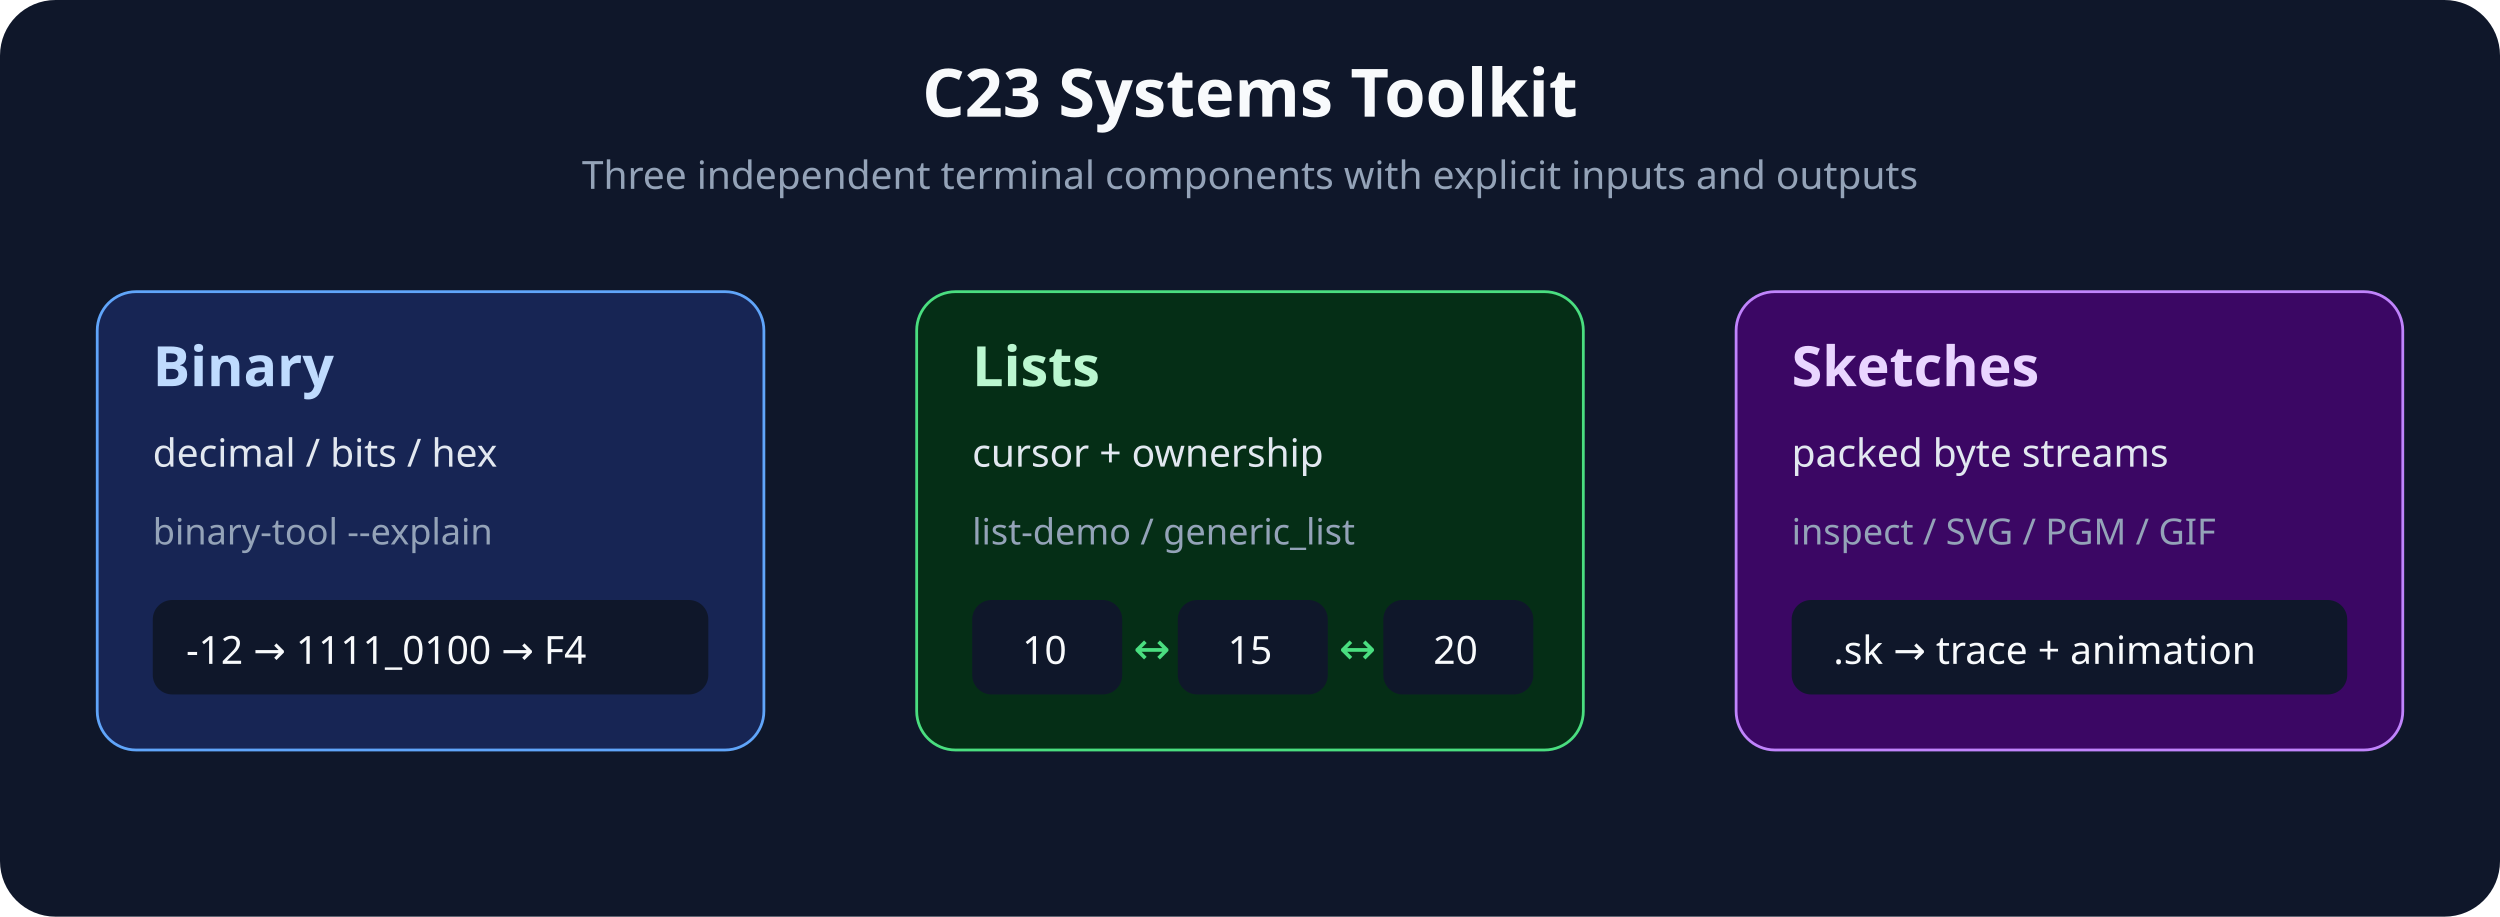
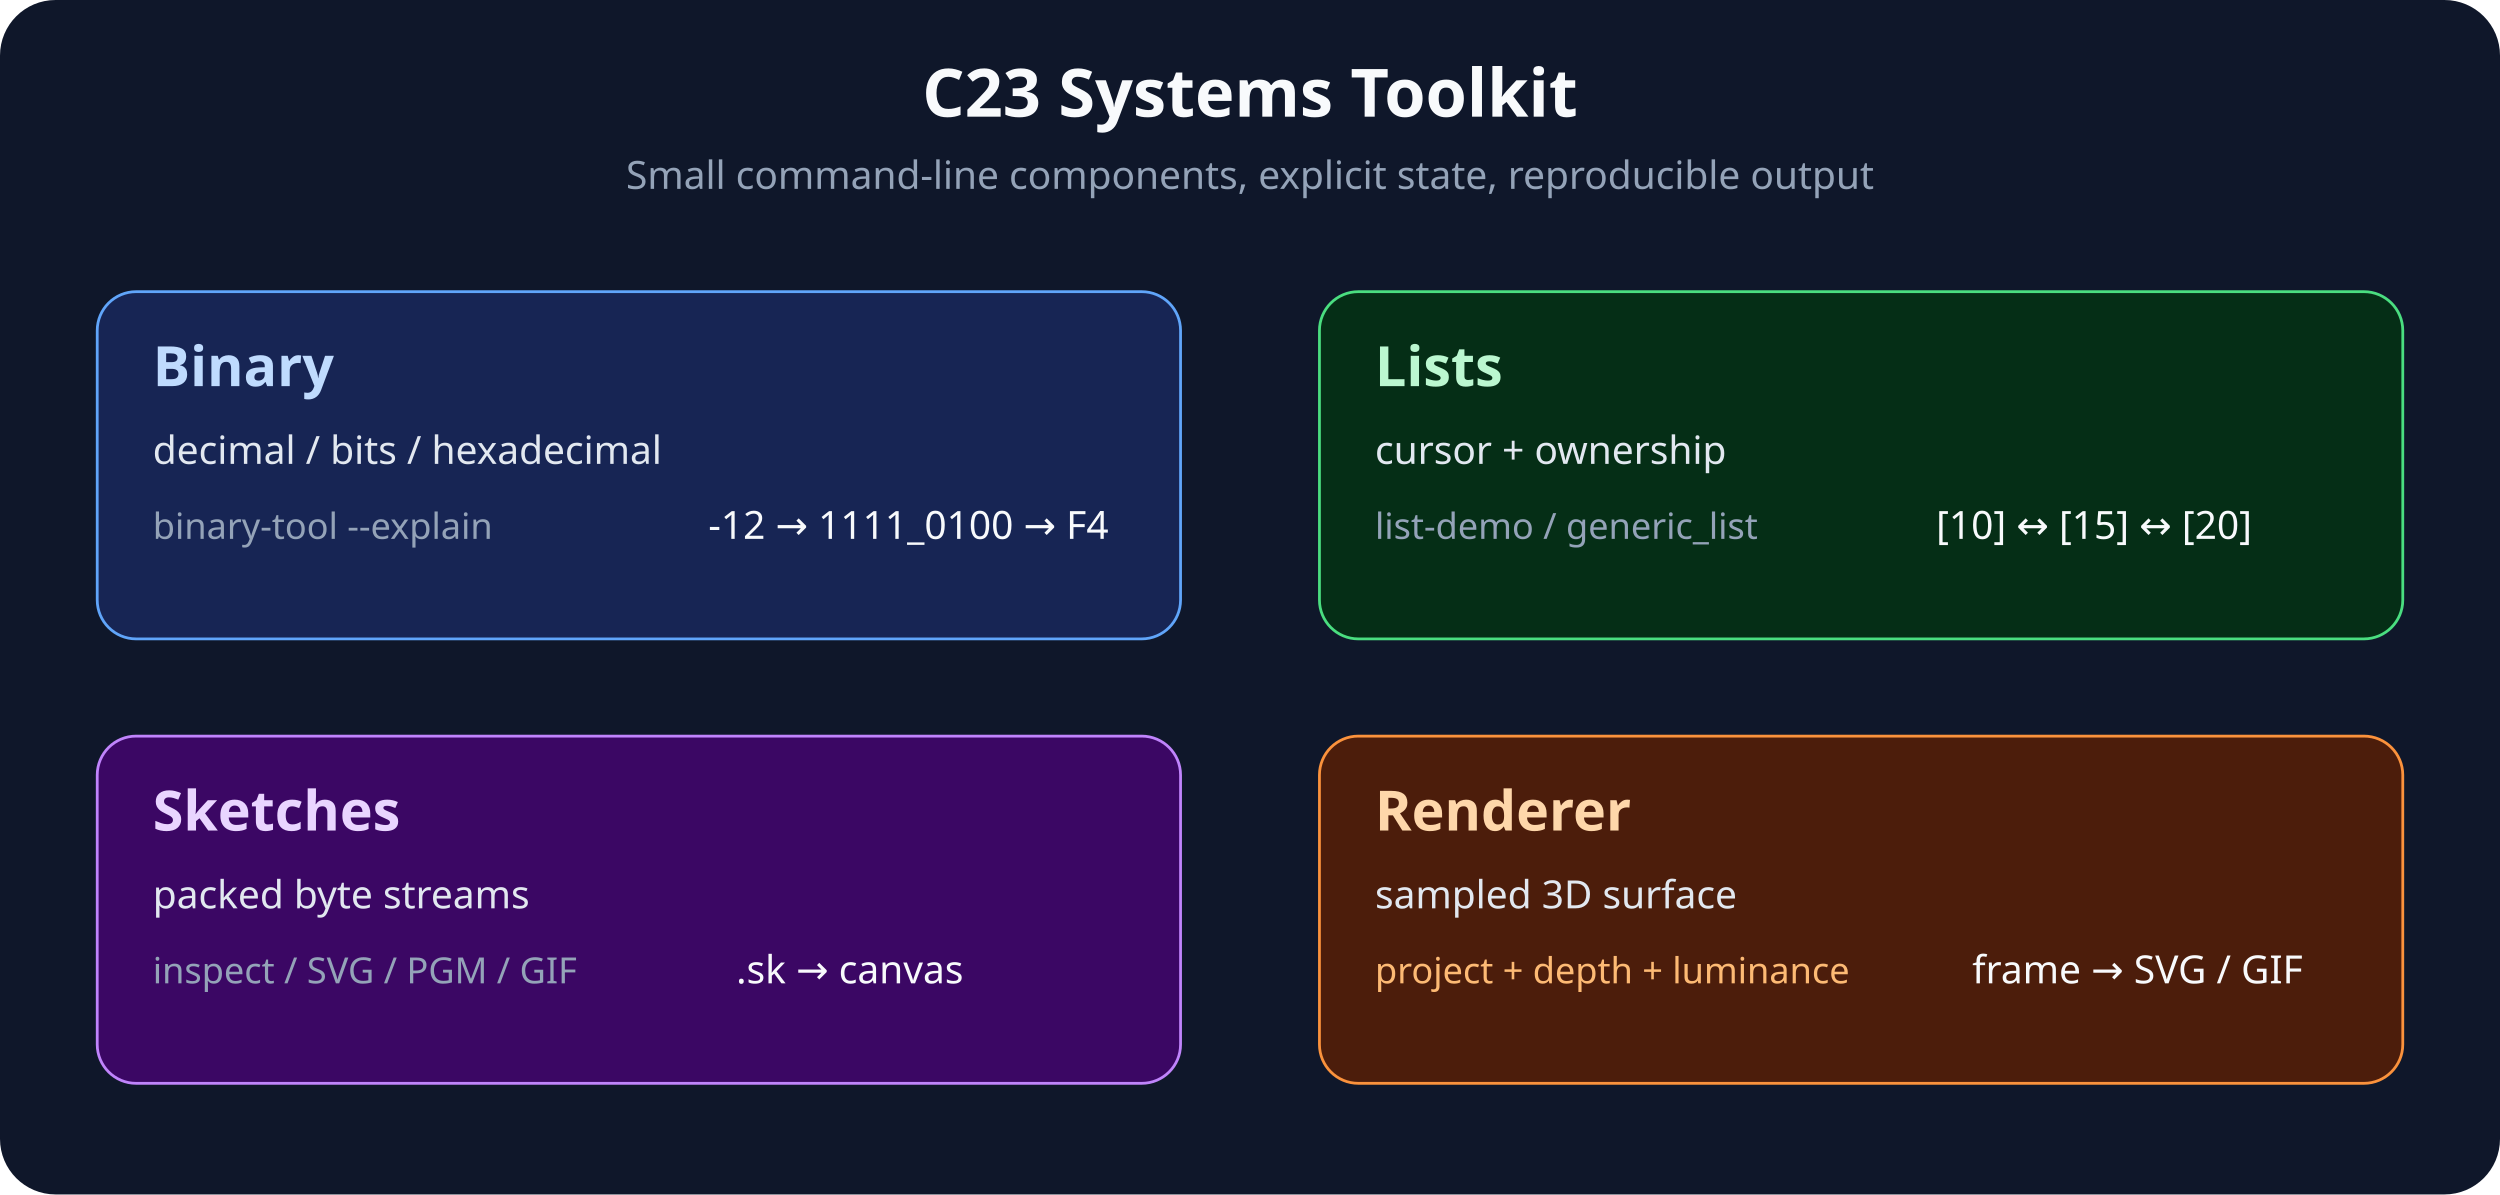
- <svg xmlns="http://www.w3.org/2000/svg" width="900" height="330" viewBox="0 0 900 330" role="img" aria-labelledby="title description">
-   <rect width="900" height="330" rx="20" fill="#0f172a" />
+ <svg xmlns="http://www.w3.org/2000/svg" width="900" height="430" viewBox="0 0 900 430" role="img" aria-labelledby="title description">
+   <rect width="900" height="430" rx="20" fill="#0f172a" />
  <text x="450" y="42" text-anchor="middle" fill="#f8fafc" font-family="system-ui, sans-serif" font-size="24" font-weight="700">C23 Systems Toolkit</text>
-   <text x="450" y="68" text-anchor="middle" fill="#94a3b8" font-family="system-ui, sans-serif" font-size="14">Three independent terminal components with explicit inputs and outputs</text>
+   <text x="450" y="68" text-anchor="middle" fill="#94a3b8" font-family="system-ui, sans-serif" font-size="14">Small command-line components, explicit state, reproducible output</text>
  <g font-family="system-ui, sans-serif">
    <g transform="translate(35 105)">
-       <rect width="240" height="165" rx="14" fill="#172554" stroke="#60a5fa" />
+       <rect width="390" height="125" rx="14" fill="#172554" stroke="#60a5fa" />
      <text x="20" y="34" fill="#bfdbfe" font-size="20" font-weight="700">Binary</text>
-       <text x="20" y="63" fill="#e2e8f0" font-size="14">decimal / bits / hex</text>
-       <text x="20" y="91" fill="#94a3b8" font-size="13">binary-tool --explain</text>
-       <rect x="20" y="111" width="200" height="34" rx="7" fill="#0f172a" />
-       <text x="32" y="134" fill="#f8fafc" font-size="14">-12 → 1111_0100 → F4</text>
+       <text x="20" y="62" fill="#e2e8f0" font-size="14">decimal / bits / hexadecimal</text>
+       <text x="20" y="89" fill="#94a3b8" font-size="13">binary-tool --explain</text>
+       <text x="220" y="89" fill="#f8fafc" font-size="14">-12 → 1111_0100 → F4</text>
    </g>
-     <g transform="translate(330 105)">
-       <rect width="240" height="165" rx="14" fill="#052e16" stroke="#4ade80" />
+     <g transform="translate(475 105)">
+       <rect width="390" height="125" rx="14" fill="#052e16" stroke="#4ade80" />
      <text x="20" y="34" fill="#bbf7d0" font-size="20" font-weight="700">Lists</text>
-       <text x="20" y="63" fill="#e2e8f0" font-size="14">cursor + ownership</text>
-       <text x="20" y="91" fill="#94a3b8" font-size="13">list-demo / generic_list</text>
-       <rect x="20" y="111" width="54" height="34" rx="7" fill="#0f172a" />
-       <rect x="94" y="111" width="54" height="34" rx="7" fill="#0f172a" />
-       <rect x="168" y="111" width="54" height="34" rx="7" fill="#0f172a" />
-       <text x="38" y="134" fill="#f8fafc" font-size="14">10</text>
-       <text x="112" y="134" fill="#f8fafc" font-size="14">15</text>
-       <text x="186" y="134" fill="#f8fafc" font-size="14">20</text>
-       <text x="78" y="134" fill="#4ade80" font-size="16">↔</text>
-       <text x="152" y="134" fill="#4ade80" font-size="16">↔</text>
+       <text x="20" y="62" fill="#e2e8f0" font-size="14">cursor + ownership</text>
+       <text x="20" y="89" fill="#94a3b8" font-size="13">list-demo / generic_list</text>
+       <text x="222" y="89" fill="#f8fafc" font-size="14">[10] ↔ [15] ↔ [20]</text>
    </g>
-     <g transform="translate(625 105)">
-       <rect width="240" height="165" rx="14" fill="#3b0764" stroke="#c084fc" />
+     <g transform="translate(35 265)">
+       <rect width="390" height="125" rx="14" fill="#3b0764" stroke="#c084fc" />
      <text x="20" y="34" fill="#e9d5ff" font-size="20" font-weight="700">Sketches</text>
-       <text x="20" y="63" fill="#e2e8f0" font-size="14">packed byte streams</text>
-       <text x="20" y="91" fill="#94a3b8" font-size="13">inspect / SVG / PGM / GIF</text>
-       <rect x="20" y="111" width="200" height="34" rx="7" fill="#0f172a" />
-       <text x="35" y="134" fill="#f8fafc" font-size="14">.sk → trace + animation</text>
+       <text x="20" y="62" fill="#e2e8f0" font-size="14">packed byte streams</text>
+       <text x="20" y="89" fill="#94a3b8" font-size="13">inspect / SVG / PGM / GIF</text>
+       <text x="230" y="89" fill="#f8fafc" font-size="14">.sk → canvas</text>
+     </g>
+     <g transform="translate(475 265)">
+       <rect width="390" height="125" rx="14" fill="#4c1d0b" stroke="#fb923c" />
+       <text x="20" y="34" fill="#fed7aa" font-size="20" font-weight="700">Renderer</text>
+       <text x="20" y="62" fill="#e2e8f0" font-size="14">sampled 3D surface</text>
+       <text x="20" y="89" fill="#fdba74" font-size="13">project + depth + luminance</text>
+       <text x="235" y="89" fill="#f8fafc" font-size="14">frame → SVG / GIF</text>
    </g>
  </g>
</svg>
